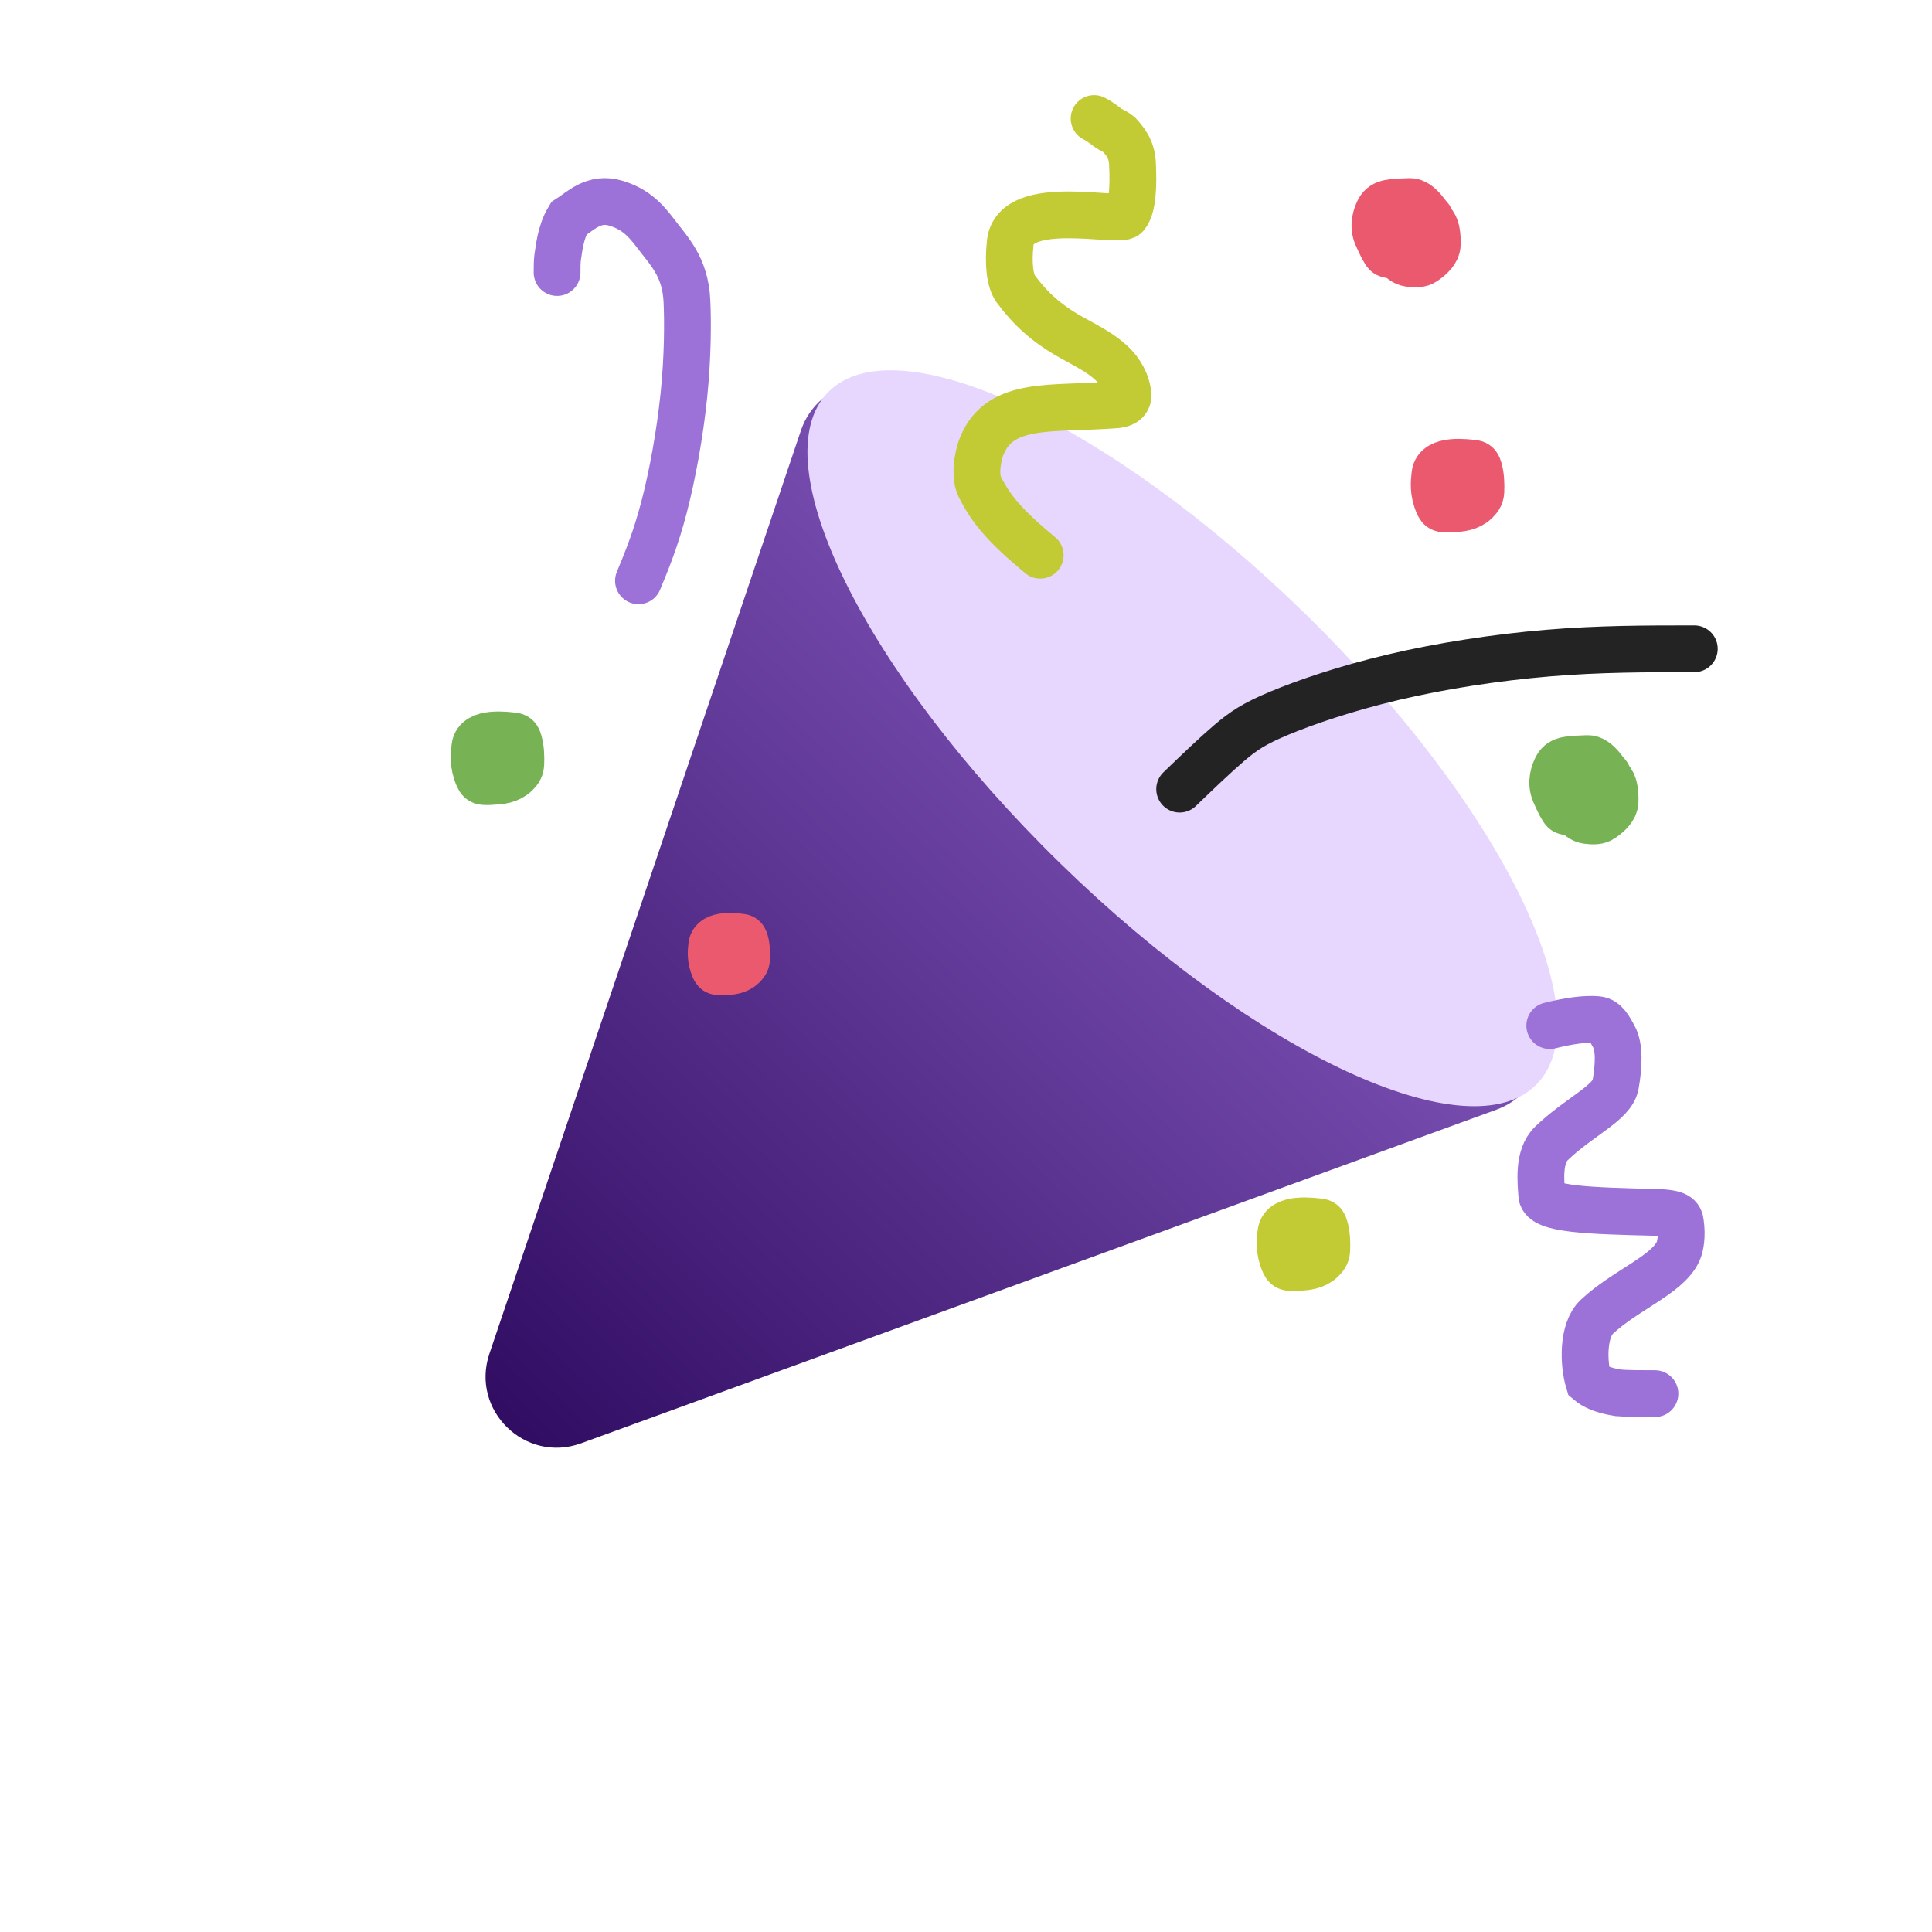
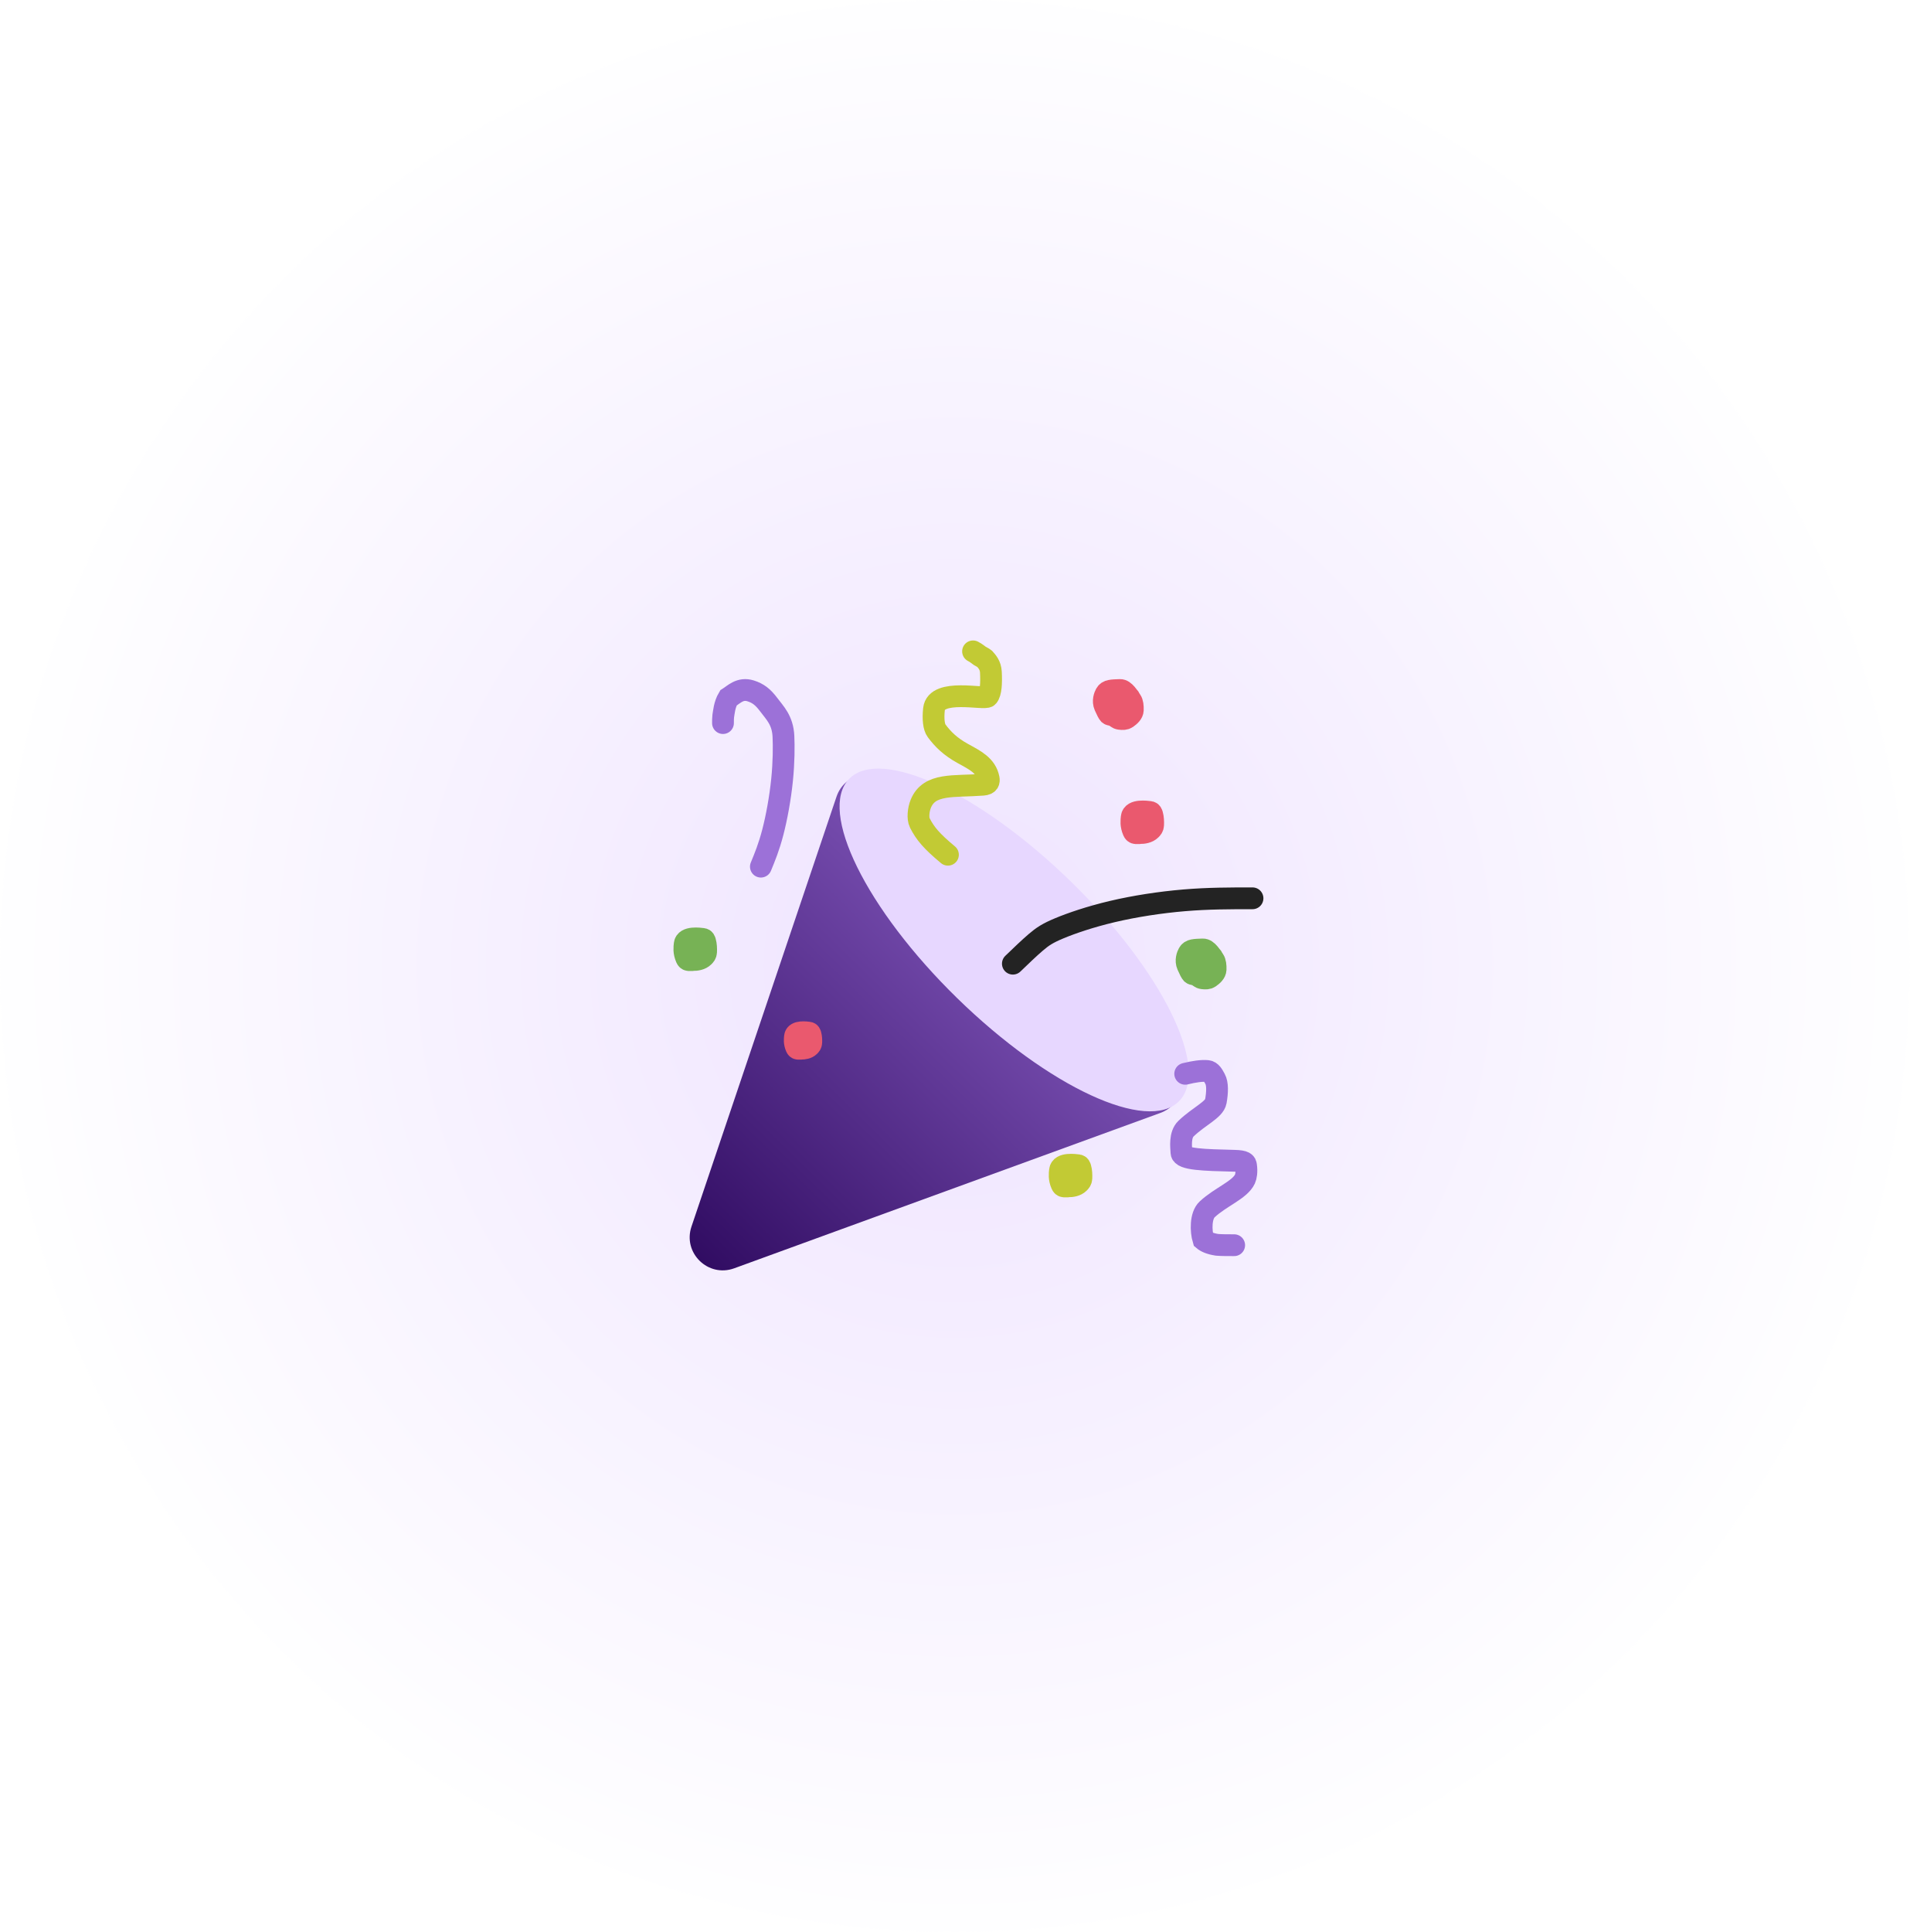
- <svg xmlns="http://www.w3.org/2000/svg" width="163" height="163" viewBox="0 0 163 163" fill="none">
-   <path d="M49.03 121.768C44.303 123.491 39.682 118.98 41.29 114.212L67.57 36.327C68.983 32.139 74.284 30.864 77.446 33.951L128.396 83.686C131.558 86.773 130.411 92.103 126.259 93.617L49.03 121.768Z" fill="url(#paint0_linear_1058_14926)" />
-   <ellipse cx="99.758" cy="62.285" rx="41.782" ry="14.753" transform="rotate(44.3088 99.7576 62.2849)" fill="#E7D7FF" />
-   <path d="M87.761 46.843C84.832 44.41 83.626 42.995 82.66 41.069C82.247 40.245 82.407 38.653 82.856 37.575C84.422 33.813 88.762 34.566 94.108 34.158C95.154 34.079 95.238 33.556 95.139 33.047C94.681 30.684 92.618 29.695 90.499 28.529C88.206 27.267 86.858 25.944 85.693 24.368C85.218 23.724 85.032 22.293 85.233 20.468C85.654 16.625 94.428 18.834 94.983 18.176C95.553 17.501 95.644 15.798 95.544 13.77C95.482 12.511 94.838 11.831 94.384 11.324C94.131 11.118 93.831 11.018 93.526 10.816C93.222 10.613 92.921 10.312 92.309 10.001" stroke="#C2CA34" stroke-width="3.947" stroke-linecap="round" />
-   <path d="M99.526 66.579C101.002 65.158 102.478 63.737 103.69 62.701C104.903 61.664 105.807 61.055 107.963 60.158C110.119 59.26 113.499 58.093 117.549 57.136C121.599 56.18 126.217 55.469 130.571 55.103C134.925 54.737 138.877 54.737 142.947 54.737" stroke="#232323" stroke-width="3.947" stroke-linecap="round" />
-   <path d="M53.867 49C54.595 47.235 55.324 45.47 56.023 42.795C56.722 40.121 57.369 36.59 57.703 33.311C58.036 30.031 58.036 27.109 57.955 25.391C57.818 22.474 56.408 21.155 55.302 19.678C54.264 18.292 53.381 17.584 51.993 17.153C50.099 16.564 48.967 17.824 47.985 18.44C47.245 19.667 47.164 21.083 47.042 21.758C47 22.127 47 22.553 47 22.992" stroke="#9C71D8" stroke-width="3.947" stroke-linecap="round" />
-   <path d="M130.751 86.528C132.348 86.131 133.77 85.927 134.777 86.026C135.452 86.092 135.791 86.792 136.16 87.457C136.634 88.313 136.599 89.857 136.3 91.524C136.025 93.052 133.253 94.198 130.901 96.459C129.727 97.587 130.012 99.778 130.078 100.832C130.153 102.044 134.143 102.154 139.655 102.286C141.577 102.332 141.706 102.683 141.775 103.15C141.939 104.268 141.777 105.157 141.576 105.59C140.654 107.577 137.144 108.829 134.726 111.093C133.511 112.23 133.574 115.024 134.042 116.575C134.51 116.975 135.25 117.311 136.522 117.512C137.327 117.58 138.459 117.58 139.625 117.58" stroke="#9C71D8" stroke-width="3.947" stroke-linecap="round" />
-   <path d="M111.016 106.393C110.503 106.393 109.84 106.131 109.222 105.635C108.853 105.341 108.944 104.741 108.958 104.279C108.964 104.078 109.001 103.947 109.101 103.814C109.334 103.506 109.833 103.415 110.379 103.465C110.642 103.488 110.867 103.612 111.013 103.777C111.297 104.099 111.275 104.997 111.218 105.94C111.196 106.298 111.047 106.391 110.832 106.523C110.313 106.842 109.553 106.988 108.848 106.939C108.568 106.92 108.457 106.792 108.356 106.561C107.881 105.481 107.994 104.643 108.066 104.015C108.217 102.677 110.724 103.019 111.371 103.1C111.628 103.133 111.705 103.346 111.777 103.594C111.942 104.158 111.966 104.867 111.937 105.479C111.919 105.873 111.707 106.094 111.507 106.292C110.989 106.803 110.213 106.921 109.436 106.923C109.262 106.857 109.148 106.726 109.061 106.593C108.973 106.46 108.916 106.329 108.858 106.194" stroke="#C2CA34" stroke-width="3.947" stroke-linecap="round" />
-   <path d="M62.292 81.578C61.902 81.578 61.398 81.379 60.928 81.002C60.648 80.778 60.717 80.323 60.728 79.971C60.733 79.818 60.761 79.719 60.837 79.618C61.014 79.384 61.393 79.315 61.808 79.352C62.008 79.37 62.179 79.464 62.29 79.59C62.506 79.834 62.489 80.517 62.446 81.233C62.429 81.505 62.316 81.576 62.152 81.677C61.758 81.919 61.18 82.03 60.645 81.993C60.432 81.978 60.347 81.881 60.27 81.706C59.909 80.885 59.996 80.248 60.05 79.771C60.165 78.754 62.07 79.013 62.562 79.076C62.757 79.1 62.816 79.262 62.871 79.451C62.996 79.879 63.014 80.418 62.992 80.883C62.978 81.183 62.818 81.351 62.665 81.501C62.272 81.889 61.682 81.979 61.091 81.981C60.959 81.931 60.872 81.831 60.806 81.73C60.74 81.629 60.696 81.529 60.652 81.427" stroke="#EA596E" stroke-width="3.947" stroke-linecap="round" />
-   <path d="M43.016 65.392C42.503 65.392 41.84 65.13 41.221 64.635C40.853 64.34 40.944 63.74 40.958 63.278C40.964 63.077 41.001 62.946 41.101 62.813C41.334 62.505 41.833 62.414 42.379 62.464C42.642 62.487 42.867 62.611 43.013 62.776C43.297 63.098 43.275 63.996 43.218 64.939C43.196 65.297 43.047 65.39 42.832 65.522C42.313 65.841 41.553 65.987 40.848 65.938C40.568 65.918 40.457 65.791 40.355 65.56C39.881 64.48 39.994 63.642 40.066 63.014C40.217 61.676 42.724 62.017 43.371 62.099C43.628 62.132 43.705 62.345 43.777 62.593C43.942 63.157 43.965 63.866 43.937 64.478C43.919 64.872 43.707 65.093 43.507 65.291C42.989 65.802 42.213 65.92 41.436 65.922C41.262 65.856 41.148 65.725 41.06 65.592C40.973 65.459 40.916 65.328 40.858 65.193" stroke="#77B255" stroke-width="3.947" stroke-linecap="round" />
-   <path d="M124.016 42.393C123.503 42.393 122.84 42.131 122.222 41.636C121.853 41.341 121.944 40.741 121.958 40.279C121.964 40.078 122.001 39.947 122.101 39.814C122.334 39.506 122.833 39.416 123.379 39.465C123.642 39.488 123.867 39.612 124.013 39.777C124.297 40.099 124.275 40.997 124.218 41.94C124.196 42.298 124.047 42.391 123.832 42.523C123.313 42.842 122.553 42.988 121.848 42.939C121.568 42.919 121.457 42.792 121.356 42.561C120.881 41.481 120.994 40.643 121.066 40.015C121.217 38.677 123.724 39.019 124.371 39.1C124.628 39.133 124.705 39.346 124.777 39.594C124.942 40.158 124.966 40.867 124.937 41.479C124.919 41.873 124.707 42.094 124.507 42.292C123.989 42.803 123.213 42.921 122.436 42.923C122.262 42.857 122.148 42.726 122.061 42.593C121.973 42.46 121.916 42.329 121.858 42.194" stroke="#EA596E" stroke-width="3.947" stroke-linecap="round" />
-   <path d="M134.753 68.743C133.677 68.707 132.137 68.559 131.972 68.394C131.806 68.228 131.537 67.714 131.176 66.886C130.783 65.986 131.142 65.092 131.352 64.706C131.709 64.048 132.434 64.058 133.935 64.001C134.761 63.97 135.5 65.269 135.955 65.918C136.201 66.269 136.287 66.931 136.258 67.65C136.235 68.196 135.749 68.667 135.163 69.072C134.856 69.285 134.455 69.297 133.9 69.224C132.987 69.103 132.679 68.081 132.362 67.161C132.244 66.818 132.316 66.281 132.525 65.945C133.367 64.585 134.659 65.165 135.337 65.2C136.031 65.235 135.746 66.892 135.612 67.851C135.326 69.897 132.017 68.376 131.806 68.099C131.456 67.639 131.414 66.719 131.488 65.944C131.563 65.645 131.712 65.535 131.997 65.479C132.282 65.422 132.699 65.422 133.129 65.422" stroke="#77B255" stroke-width="3.947" stroke-linecap="round" />
-   <path d="M119.753 21.743C118.677 21.707 117.137 21.559 116.972 21.394C116.807 21.228 116.537 20.714 116.176 19.886C115.783 18.986 116.142 18.092 116.352 17.706C116.709 17.048 117.434 17.058 118.935 17.002C119.761 16.97 120.5 18.27 120.955 18.918C121.201 19.269 121.287 19.931 121.258 20.649C121.235 21.196 120.749 21.667 120.163 22.072C119.856 22.285 119.455 22.297 118.9 22.224C117.987 22.104 117.679 21.081 117.362 20.161C117.244 19.818 117.316 19.281 117.525 18.945C118.367 17.585 119.659 18.166 120.337 18.2C121.031 18.235 120.746 19.892 120.612 20.851C120.326 22.897 117.017 21.376 116.806 21.099C116.456 20.639 116.414 19.718 116.488 18.944C116.563 18.645 116.712 18.535 116.997 18.479C117.282 18.422 117.699 18.422 118.129 18.422" stroke="#EA596E" stroke-width="3.947" stroke-linecap="round" />
+ <svg xmlns="http://www.w3.org/2000/svg" width="346" height="350" viewBox="0 0 346 350" fill="none">
+   <ellipse cx="173" cy="175" rx="173" ry="175" fill="url(#paint0_radial_1253_7566)" fill-opacity="0.5" />
+   <path d="M133.03 229.767C128.303 231.49 123.682 226.979 125.29 222.211L151.57 144.326C152.983 140.138 158.284 138.863 161.446 141.95L212.396 191.685C215.558 194.772 214.411 200.102 210.259 201.616L133.03 229.767Z" fill="url(#paint1_linear_1253_7566)" />
+   <ellipse cx="183.758" cy="170.284" rx="41.782" ry="14.753" transform="rotate(44.3088 183.758 170.284)" fill="#E7D7FF" />
+   <path d="M171.761 154.843C168.832 152.41 167.626 150.994 166.66 149.069C166.247 148.245 166.407 146.653 166.855 145.575C168.422 141.813 172.762 142.566 178.108 142.158C179.154 142.079 179.238 141.556 179.139 141.047C178.681 138.684 176.618 137.695 174.499 136.529C172.206 135.267 170.858 133.944 169.693 132.368C169.217 131.724 169.032 130.293 169.232 128.467C169.654 124.625 178.428 126.834 178.983 126.176C179.553 125.501 179.644 123.798 179.544 121.77C179.482 120.511 178.837 119.831 178.384 119.324C178.131 119.118 177.831 119.018 177.526 118.815C177.221 118.613 176.921 118.312 176.309 118.001" stroke="#C2CA34" stroke-width="3.947" stroke-linecap="round" />
+   <path d="M183.526 174.579C185.002 173.158 186.478 171.737 187.69 170.701C188.903 169.664 189.807 169.055 191.963 168.158C194.119 167.26 197.499 166.093 201.549 165.136C205.599 164.18 210.217 163.469 214.571 163.103C218.925 162.737 222.877 162.737 226.947 162.737" stroke="#232323" stroke-width="3.947" stroke-linecap="round" />
+   <path d="M137.867 157C138.595 155.235 139.324 153.47 140.023 150.795C140.722 148.121 141.369 144.59 141.703 141.311C142.036 138.031 142.036 135.109 141.955 133.391C141.818 130.474 140.408 129.155 139.302 127.678C138.264 126.292 137.381 125.584 135.993 125.153C134.099 124.564 132.967 125.824 131.985 126.44C131.245 127.667 131.164 129.083 131.042 129.758C131 130.127 131 130.554 131 130.993" stroke="#9C71D8" stroke-width="3.947" stroke-linecap="round" />
+   <path d="M214.751 194.528C216.348 194.131 217.77 193.927 218.777 194.026C219.452 194.092 219.791 194.792 220.16 195.457C220.634 196.313 220.599 197.857 220.3 199.524C220.025 201.052 217.253 202.199 214.901 204.459C213.727 205.587 214.012 207.778 214.078 208.832C214.153 210.044 218.143 210.154 223.655 210.286C225.577 210.332 225.706 210.683 225.775 211.15C225.939 212.268 225.777 213.157 225.576 213.59C224.655 215.577 221.144 216.829 218.726 219.093C217.511 220.23 217.574 223.024 218.042 224.575C218.51 224.975 219.25 225.311 220.522 225.512C221.327 225.58 222.459 225.58 223.625 225.58" stroke="#9C71D8" stroke-width="3.947" stroke-linecap="round" />
+   <path d="M195.016 214.393C194.503 214.393 193.84 214.131 193.221 213.635C192.853 213.341 192.944 212.741 192.958 212.279C192.964 212.078 193.001 211.947 193.101 211.814C193.334 211.506 193.833 211.415 194.379 211.465C194.642 211.488 194.867 211.612 195.013 211.777C195.297 212.099 195.275 212.997 195.218 213.94C195.196 214.298 195.047 214.391 194.832 214.523C194.313 214.842 193.553 214.988 192.848 214.939C192.568 214.92 192.457 214.792 192.356 214.561C191.881 213.481 191.994 212.643 192.065 212.015C192.217 210.677 194.724 211.019 195.371 211.1C195.628 211.133 195.705 211.346 195.777 211.594C195.942 212.158 195.966 212.867 195.937 213.479C195.919 213.873 195.707 214.094 195.507 214.292C194.989 214.803 194.213 214.921 193.436 214.923C193.262 214.857 193.148 214.726 193.06 214.593C192.973 214.46 192.916 214.329 192.858 214.194" stroke="#C2CA34" stroke-width="3.947" stroke-linecap="round" />
+   <path d="M146.292 189.578C145.902 189.578 145.398 189.379 144.928 189.002C144.648 188.778 144.717 188.323 144.728 187.971C144.733 187.818 144.761 187.719 144.837 187.618C145.013 187.384 145.393 187.315 145.808 187.352C146.008 187.37 146.179 187.464 146.29 187.59C146.506 187.834 146.489 188.517 146.446 189.233C146.429 189.505 146.316 189.576 146.152 189.677C145.758 189.919 145.18 190.03 144.645 189.993C144.432 189.978 144.347 189.881 144.27 189.706C143.909 188.885 143.996 188.248 144.05 187.771C144.165 186.754 146.07 187.013 146.562 187.076C146.757 187.1 146.816 187.262 146.871 187.451C146.996 187.879 147.014 188.418 146.992 188.883C146.978 189.182 146.818 189.351 146.665 189.501C146.272 189.889 145.682 189.979 145.091 189.98C144.959 189.931 144.872 189.831 144.806 189.73C144.74 189.629 144.696 189.529 144.652 189.427" stroke="#EA596E" stroke-width="3.947" stroke-linecap="round" />
+   <path d="M127.016 173.392C126.503 173.392 125.84 173.13 125.221 172.635C124.853 172.34 124.944 171.74 124.958 171.278C124.964 171.077 125.001 170.946 125.101 170.813C125.334 170.505 125.833 170.415 126.379 170.464C126.642 170.487 126.867 170.611 127.013 170.776C127.297 171.098 127.275 171.996 127.218 172.939C127.196 173.297 127.047 173.39 126.832 173.522C126.313 173.841 125.553 173.987 124.848 173.938C124.568 173.919 124.457 173.791 124.356 173.56C123.881 172.48 123.994 171.642 124.065 171.014C124.217 169.676 126.724 170.018 127.371 170.099C127.628 170.132 127.705 170.345 127.777 170.593C127.942 171.157 127.966 171.866 127.937 172.478C127.919 172.872 127.707 173.093 127.507 173.291C126.989 173.802 126.213 173.92 125.436 173.922C125.262 173.856 125.148 173.725 125.06 173.592C124.973 173.459 124.916 173.328 124.858 173.193" stroke="#77B255" stroke-width="3.947" stroke-linecap="round" />
+   <path d="M208.016 150.393C207.503 150.393 206.84 150.131 206.221 149.635C205.853 149.341 205.944 148.741 205.958 148.279C205.964 148.078 206.001 147.947 206.101 147.814C206.334 147.506 206.833 147.415 207.379 147.465C207.642 147.488 207.867 147.612 208.013 147.777C208.297 148.099 208.275 148.997 208.218 149.94C208.196 150.298 208.047 150.391 207.832 150.523C207.313 150.842 206.553 150.988 205.848 150.939C205.568 150.92 205.457 150.792 205.356 150.561C204.881 149.481 204.994 148.643 205.065 148.015C205.217 146.677 207.724 147.019 208.371 147.1C208.628 147.133 208.705 147.346 208.777 147.594C208.942 148.158 208.966 148.867 208.937 149.479C208.919 149.873 208.707 150.094 208.507 150.292C207.989 150.803 207.213 150.921 206.436 150.923C206.262 150.857 206.148 150.726 206.06 150.593C205.973 150.46 205.916 150.329 205.858 150.194" stroke="#EA596E" stroke-width="3.947" stroke-linecap="round" />
+   <path d="M218.753 176.743C217.677 176.707 216.137 176.559 215.972 176.394C215.807 176.228 215.537 175.714 215.176 174.886C214.783 173.986 215.142 173.092 215.352 172.706C215.709 172.048 216.434 172.059 217.935 172.002C218.761 171.97 219.5 173.27 219.955 173.918C220.201 174.269 220.287 174.931 220.258 175.649C220.235 176.196 219.749 176.667 219.163 177.072C218.856 177.285 218.455 177.297 217.9 177.224C216.987 177.103 216.679 176.081 216.362 175.161C216.244 174.818 216.316 174.281 216.525 173.945C217.367 172.585 218.659 173.165 219.337 173.2C220.031 173.235 219.746 174.892 219.612 175.851C219.326 177.897 216.017 176.376 215.806 176.099C215.456 175.639 215.414 174.719 215.488 173.944C215.563 173.645 215.712 173.535 215.997 173.479C216.282 173.422 216.699 173.422 217.129 173.422" stroke="#77B255" stroke-width="3.947" stroke-linecap="round" />
+   <path d="M203.753 129.743C202.677 129.707 201.137 129.559 200.972 129.394C200.807 129.228 200.537 128.714 200.176 127.886C199.783 126.986 200.142 126.092 200.352 125.706C200.709 125.048 201.434 125.059 202.935 125.002C203.761 124.97 204.5 126.27 204.955 126.918C205.201 127.269 205.287 127.931 205.258 128.649C205.235 129.196 204.749 129.667 204.163 130.072C203.856 130.285 203.455 130.297 202.9 130.224C201.987 130.103 201.679 129.081 201.362 128.161C201.244 127.818 201.316 127.281 201.525 126.945C202.367 125.585 203.659 126.165 204.337 126.2C205.031 126.235 204.746 127.892 204.612 128.851C204.326 130.897 201.017 129.376 200.806 129.099C200.456 128.639 200.414 127.719 200.488 126.944C200.563 126.645 200.712 126.535 200.997 126.479C201.282 126.422 201.699 126.422 202.129 126.422" stroke="#EA596E" stroke-width="3.947" stroke-linecap="round" />
  <defs>
-     <linearGradient id="paint0_linear_1058_14926" x1="124.795" y1="36.41" x2="37.298" y2="126.044" gradientUnits="userSpaceOnUse">
+     <radialGradient id="paint0_radial_1253_7566" cx="0" cy="0" r="1" gradientUnits="userSpaceOnUse" gradientTransform="translate(173 175) rotate(90) scale(175 173)">
+       <stop stop-color="#DFC8FF" />
+       <stop offset="1" stop-color="white" />
+     </radialGradient>
+     <linearGradient id="paint1_linear_1253_7566" x1="208.795" y1="144.409" x2="121.298" y2="234.043" gradientUnits="userSpaceOnUse">
      <stop stop-color="#996DD5" />
      <stop offset="1" stop-color="#2A065B" />
    </linearGradient>
  </defs>
</svg>
